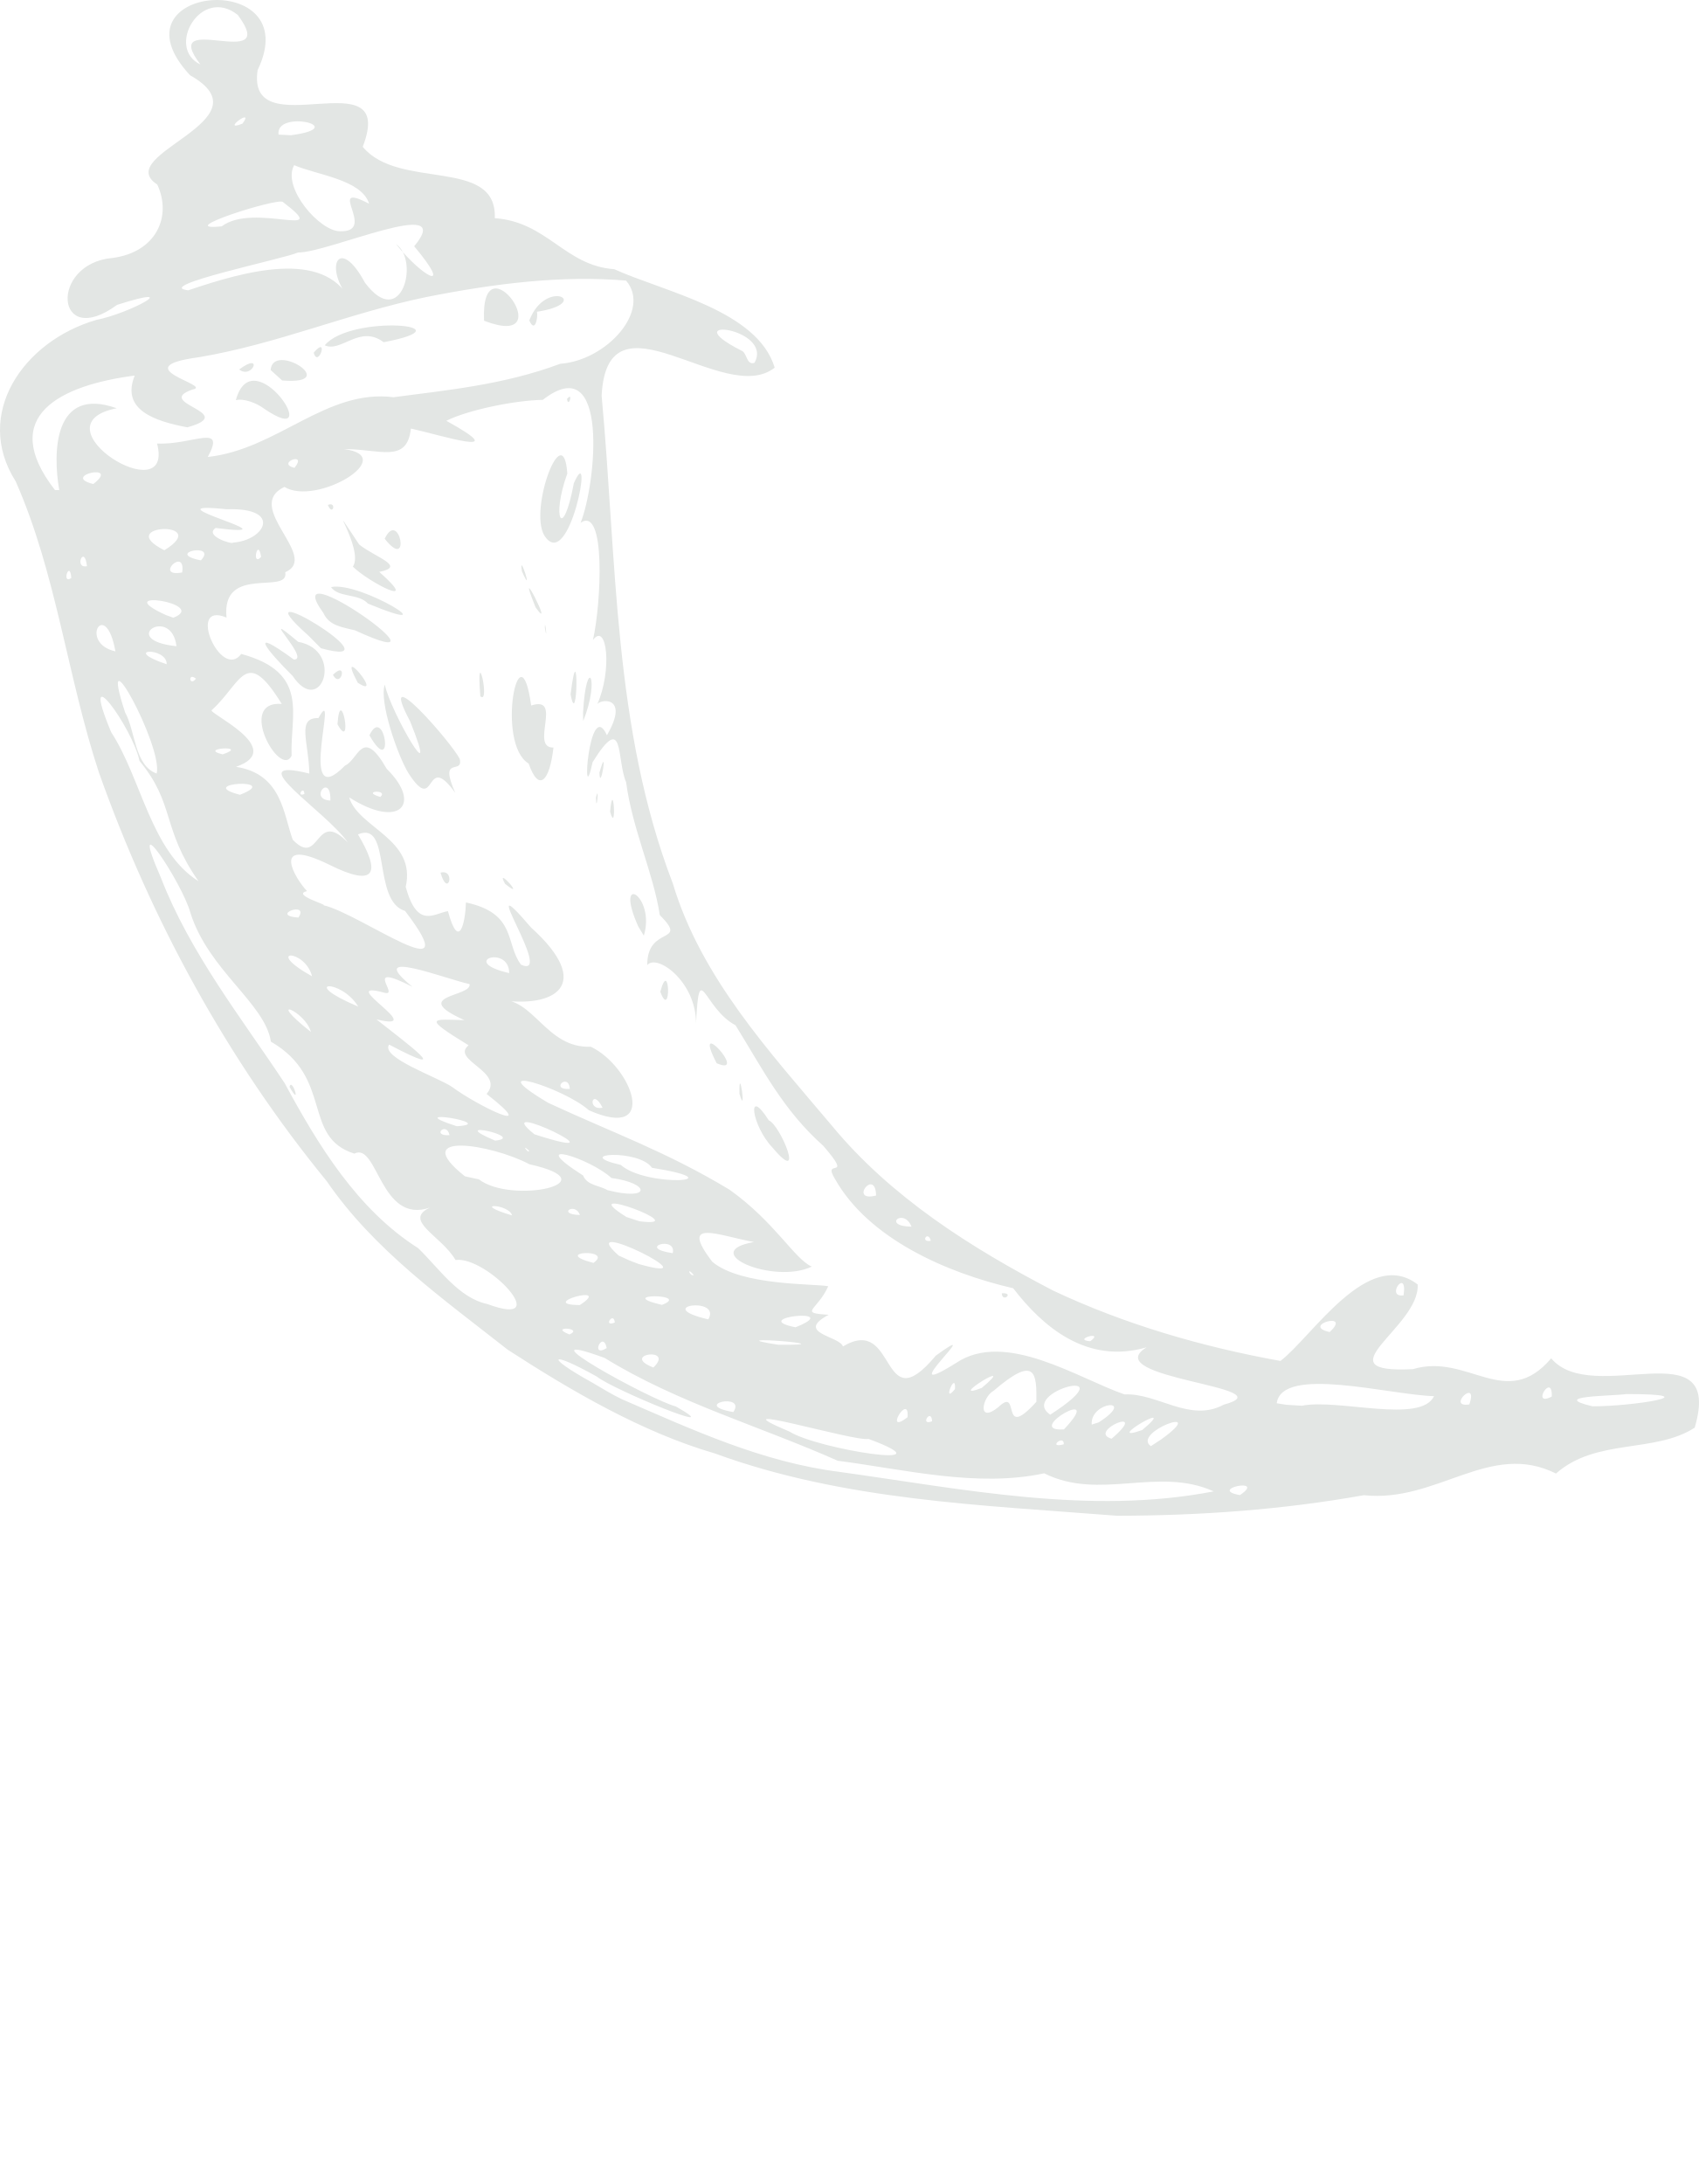
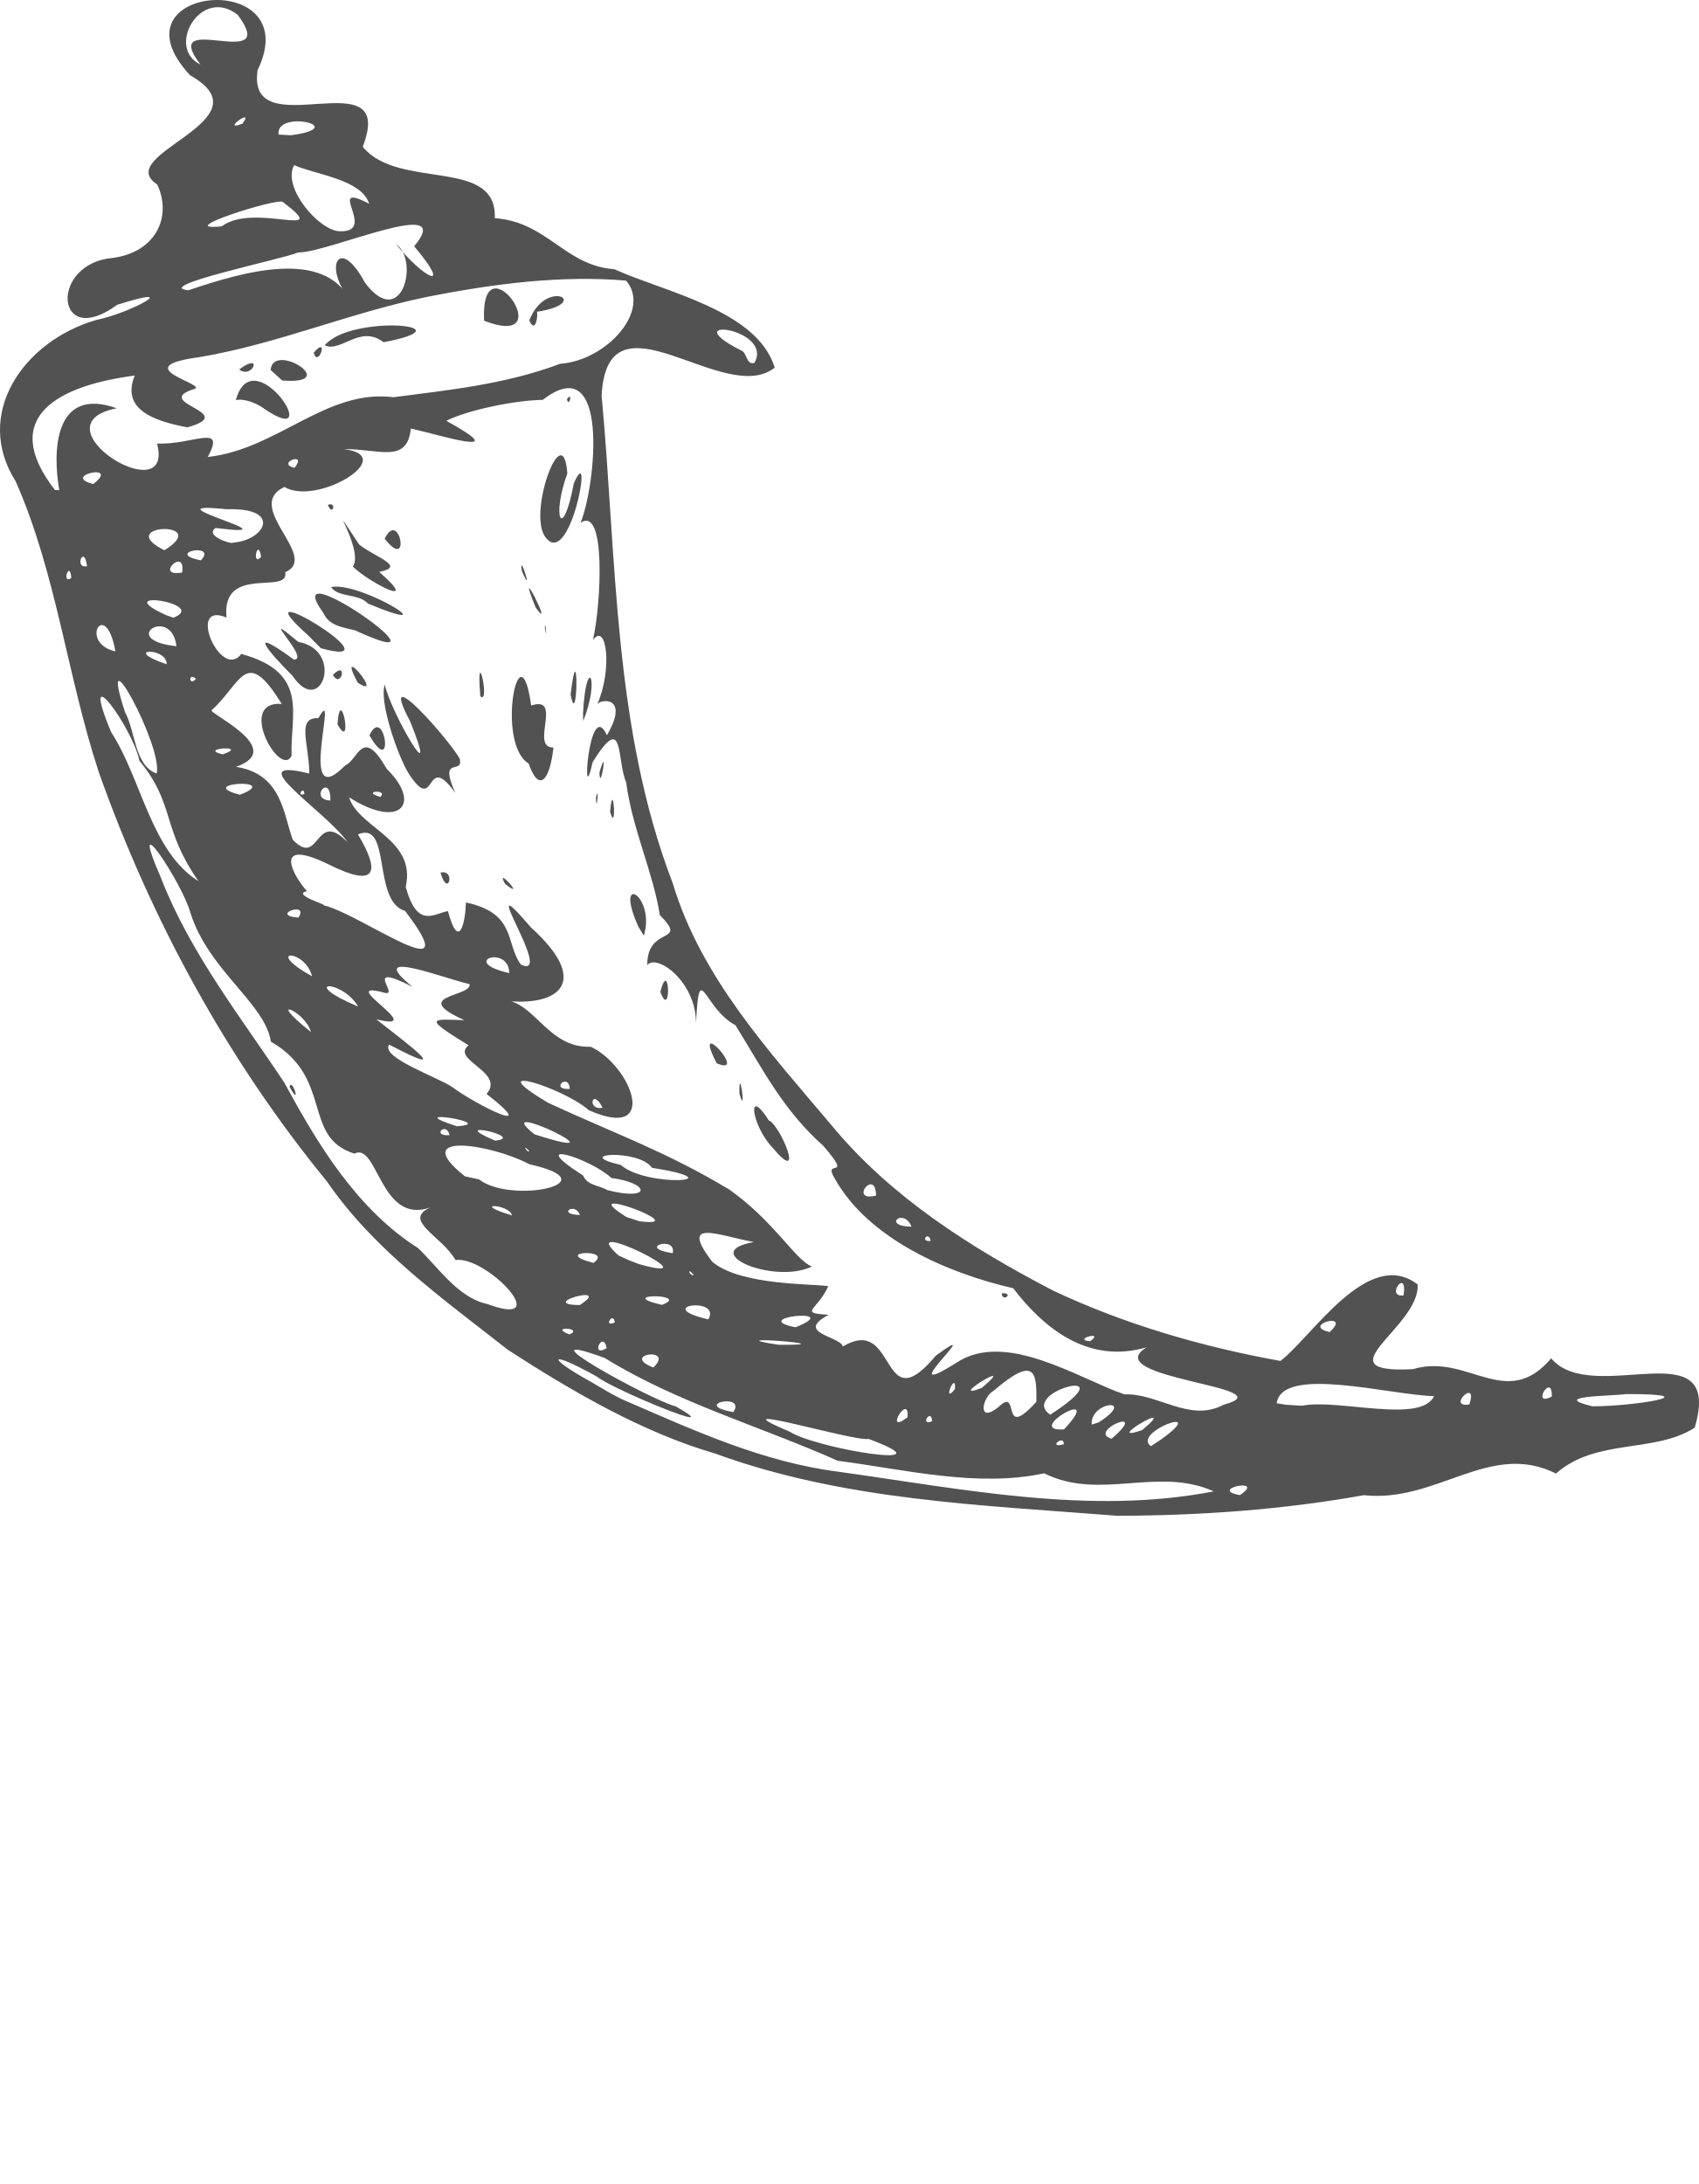
<svg xmlns="http://www.w3.org/2000/svg" width="1945" height="2500" viewBox="0 0 256 256" preserveAspectRatio="xMinYMin meet">
-   <path fill="#e3e6e4" d="M76.501 203.351c-9.75-7.67-20.153-15.02-27.26-25.377-14.961-18.264-26.477-39.405-34.35-61.625-4.76-14.45-6.39-29.941-12.53-43.83-6.414-10.091 1.105-21.114 12.157-24.32 4.917-.948 13.568-5.59 3.125-2.268-9.364 6.866-10.266-6.24-.666-7.07 6.552-.869 8.964-6.23 6.721-11.056-7.036-4.59 17.055-9.626 4.932-16.473-12.62-13.62 17.66-16.242 10.188-.771-1.786 11.895 21.166-2.185 15.836 11.554 5.415 6.599 20.272 1.505 19.899 10.757 7.886.542 10.593 7.173 17.988 7.683 7.677 3.466 21.58 6.192 24.188 14.837-7.61 6.023-25.227-12.443-26.078 4.232 2.302 24.638 1.715 50.017 10.726 73.478 4.262 14.204 14.6 25.385 23.931 36.45 8.933 10.834 21.03 18.466 33.363 24.887 10.815 5.1 22.475 8.48 34.265 10.606 4.78-3.656 13.221-17.25 20.675-11.522.36 6.449-14.796 13.471-.711 12.758 8.278-2.498 14.013 6.394 20.826-1.629 6.278 7.436 26.09-4.747 21.625 10.45-6.042 3.898-14.85 1.543-20.898 6.906-9.972-4.983-17.912 4.453-28.956 3.263-12.26 2.196-24.738 3.08-37.167 3.098-20.396-1.609-41.222-2.288-60.624-9.39-10.933-3.176-21.598-9.402-31.205-15.628zm17.224 7.468c10.672 4.61 21.109 9.475 32.807 10.946 18.558 2.577 37.723 6.552 56.346 2.93-8.428-3.805-17.145 1.478-25.541-2.72-10.07 2.164-20.878-.556-31.12-1.897-11.64-5.184-24.206-8.748-35.107-15.485-13.628-4.975 7.043 6.383 10.724 7.306 8.514 4.83-9.365-2.48-11.89-4.487-7.132-4.002-8.04-3.165-.704.896 1.477.864 2.936 1.773 4.485 2.511zm-20.31-14.353c10.345 3.832-.046-7.272-4.78-6.63-2.1-3.643-8.023-5.945-3.845-7.9-7.513 2.61-7.873-9.92-11.403-8.127-7.952-2.511-3.094-11.405-12.569-16.87-.864-5.756-9.41-10.745-12.13-19.423-1.203-4.446-9.658-17.203-4.466-5.33 4.42 11.43 12.195 21.227 18.669 31.003 5.022 9.31 10.96 19.048 20.108 24.855 3.087 2.962 6.061 7.493 10.415 8.422zm-29.791-32.715c.358-1.563 1.89 3.38 0 0zm42.183 37.305c2.288-1.026-3.296-1.294 0 0zm5.61 2.048c-.581-2.826-2.563 1.582 0 0zm7.03 2.93c3.341-3.187-5.16-2.01 0 0zm12.045 6.713c2.033-3.001-6.507-1.13 0 0zm-23.128-16.123c5.19-3.362-6.716-.047 0 0zm5.27 2.628c-.151-1.773-1.877.797 0 0zm26.345 16.445c4.237 2.675 24.738 5.859 11.902 1.098-2.153.452-23.803-6.127-11.902-1.098zM77.156 183.12c-.412-1.777-6.58-1.968 0 0zm12.26 7.155c3.197-2.23-6.624-1.72 0 0zm10.318 6.323c4.584-1.726-7.427-1.733 0 0zM72.16 177.686c4.97 3.811 20.05.49 7.611-2.275-5.656-3.015-18.407-5.08-9.715 1.818l2.104.457zm34.566 21.095c2.072-3.525-8.685-2.015 0 0zm-10.503-8.345c12.15 3.434-10.22-7.69-3-1.268l1.603.726 1.397.542zm21.058 12.17c11.508.11-10.398-1.588 0 0zm-49.547-31.578c-.452-2.144-2.838.178 0 0zm69.013 42.498c.307-3.87-3.754 2.884 0 0zm-49.37-30.472c-.7-2.04-3.596-.085 0 0zm-18.552-13.372c6.606-.398-9.05-2.91 0 0zm-21.978-14.204c-.823-3.17-7.186-5.694 0 0zm57.695 36.614c-1.21-1.381-.57.3 0 0zm35.905 22.037c-.11-2.113-1.955.796 0 0zm-39.083-25.32c.648-2.72-5.636-.825 0 0zm-26.752-16.956c4.918-.524-7.88-3.322 0 0zm45.252 28.119c7.663-3.035-7.468-1.479 0 0zm-23.535-15.975c8.827 1.136-10.508-6.01-1.942-.642l1.942.642zm30.68 18.864c8.247-4.923 5.527 11.542 13.989 1.393 8.343-6.094-7.207 7.533 3.073 1.086 7.441-4.977 18.426 2.36 25.365 4.747 4.988-.242 9.841 4.316 14.96 1.542 9.848-2.655-19.263-3.935-11.633-8.638-9.01 2.624-15.666-3.125-20.1-8.899-10.11-2.335-21.795-7.5-26.843-16.452-2.06-3.354 2.97.478-1.778-5.015-6.088-5.415-9.128-11.569-13.216-18.153-4.885-2.603-5.46-10.273-5.951-.254.04-6.324-5.898-10.581-7.35-8.815-.026-6.089 6.357-3.035 1.89-7.54-.96-6.311-4.126-12.888-5.075-20.016-1.476-3.433-.21-10.789-5.047-3.015-1.76 8.22-.582-10.096 2.158-4.06 3.596-6.16-1.296-5.435-1.492-4.584 2.342-5.198 1.485-12.575-.614-9.763 1.249-5.513 1.975-20.284-1.863-17.662 2.327-5.767 4.414-26.38-5.697-18.518-4.093.058-11.187 1.485-14.535 3.152 10.508 5.794-1.06 2.092-5.343 1.17-.556 5.362-4.793 3.047-10.09 3.099 8.462 1.046-4.12 8.65-8.964 5.696-6.304 3.008 5.434 10.528.124 12.855.655 3.499-9.652-1.267-8.847 6.828-6.115-2.578-.837 9.599 2.223 5.48 10.404 2.818 7.324 9.233 7.585 15.333-1.694 3.55-8.37-8.35-1.485-7.8-5.434-8.823-6.008-3.192-10.521.908-1.046.295 11.509 5.832 3.63 8.566 6.931 1.073 7.134 7.141 8.547 10.98 4.165 4.34 3.307-4.795 8.298.425-3.16-4.65-16.715-13.1-5.8-10.39-.06-4.676-1.976-8.45 1.372-8.359 3.316-5.996-3.472 14.792 3.996 7.168 2.065-.902 2.583-6.003 6.297.484 5.394 5.31 1.949 9.153-5.663 4.289 1.36 4.623 10.181 6.27 8.52 13.497 1.758 6.356 4.218 4.014 6.362 3.648 1.68 6.173 2.637 1.635 2.715-1.308 7.696 1.65 5.891 6.2 8.303 9.378 5.303 2.392-7.591-16.224 1.512-5.598 9.578 8.651 3.596 12.26-5.002 10.875 5.44-.44 7.191 7.357 14 7.082 6.205 2.955 10.41 14.294-.288 9.572-3.708-3.348-16.846-7.474-6.114-1.111 9.9 4.59 17.773 7.33 27.326 13.092 6.834 4.878 9.788 10.467 12.378 11.574-5.747 2.745-17.314-2.191-8.723-3.701-5.362-.975-11.39-3.688-6.258 2.988 4.368 3.649 15.465 3.262 17.46 3.674-1.687 3.715-4.583 4.01.065 4.297-5.186 2.766 1.668 3.198 2.145 4.773zm-10.606-29.955c-3.158-3.302-3.975-9.481-.562-4.108 1.753.707 5.605 10.105.562 4.108zm34.547 21.945c1.968-.13.058 1.496 0 0zm-39.528-30.04c-.126-4.99 1.136 3.85 0 0zm-3.434-4.617c-3.975-7.67 5.002 2.171 0 0zm-41.615-28.719c2.335-.623 1.151 3.987 0 0zm33.121 17.949c1.432-5.382 1.681 4.513 0 0zm-23.397-16.27c-1.647-2.968 3.447 2.787 0 0zm20.075 6.435c-3.76-8.422 2.668-4.604.837 1.38l-.837-1.38zm-34.624-23.09c-1.68-2.765-4.46-10.874-3.564-13.351.804 4.034 8.573 17.354 3.805 5.519-5.263-9.92 6.298 3.216 7.488 5.695.556 2.459-3.25-.673-.674 5.1-4.701-6.572-2.773 3.63-7.055-2.963zm-10.698-7.375c.438-6.428 2.446 4.407 0 0zm4.813 1.66c2.295-4.85 3.89 6.762 0 0zm-11.581-8.957c-3.983-3.964-6.867-7.612.189-2.46 2.714.105-6.041-8.297.655-2.668 7.035 1.283 3.471 11.543-.844 5.128zm6.081-.157c2.316-2.295 1.23 2.256 0 0zm3.747 1.196c-3.512-6.572 4.257 2.76 0 0zm-7.441-7.107c-11.58-10.314 14.549 5.387 1.89 1.908l-1.89-1.908zm33.185 19.276c-5.015-3.002-1.334-21.153.38-8.742 4.872-1.577-.27 6.415 3.36 6.336-.568 5.04-2.196 6.854-3.74 2.406zm12.274 7.258c.49-5.472 1.033 3.742 0 0zm-2.131-2.112c.549-2.334.052 2.753 0 0zm-41.06-27.81c-7.44-10.267 21.625 10.383 4.768 2.603-1.76-.464-3.884-.628-4.768-2.603zm23.639 12.53c-.705-8.645 1.57 1.43 0 0zm17.943 11.513c1.386-4.923.106 3.258 0 0zm-40.437-27.96c4.421-.948 18.322 7.762 5.558 2.485-1.418-1.57-4.446-.857-5.558-2.486zm37.971 18.924c.473-8.84 2.644-5.277.02 1.269l-.02-1.27zM53.171 85.375c1.804-2.643-4.788-11.947.947-3.336 2.48 1.968 7.173 3.296 3.028 4.126 6.519 5.749-1.588 1.557-3.975-.79zm32.805 19.244c1.244-10.07 1.1 5.898 0 0zM49.404 76.076c1.38-.59.732 1.836 0 0zm8.56 5.094c2.202-4.624 4.06 5.152 0 0zm24.135 13.424c-.02-1.772.457 2.583 0 0zm-1.4-3.092c-3.348-8.266 3.12 4.374 0 0zm-2.054-5.422c-.56-3.414 1.91 4.29 0 0zm3.348-5.44c-2.301-4.049 2.905-17.852 3.487-9.292-2.427 6.67-.7 10.398.986 1.452 3.127-7.036-.673 13.896-4.473 7.84zm3.44-20.526c1.002-1.23.223 1.483 0 0zm-5.746 113.21c-1.361-1.19.175.753 0 0zm11.835 5.984c6.584 1.694 6.552-1.021.6-1.832-3.197-2.974-13.3-6.133-4.256-.366.596 1.518 2.486 1.478 3.656 2.198zm-23.37-15.525c3.622 2.709 13.659 7.664 5.165 1.035 2.864-3.33-5.48-5.101-2.713-7.33-7.043-4.311-5.56-3.925-.621-3.787-8.462-3.787 1.222-3.499.765-5.44-3.263-.642-16.211-5.756-8.593.418-7.742-3.944-1.845 1.471-4.185.902-7.92-2.158 7.05 6.03-1.256 3.996 4.539 3.596 12.222 9.22 1.916 3.805-1.353 1.955 7.377 4.918 9.521 6.401zm12.377 7.115c15.047 4.846-7.383-5.931 0 0zm63.364 38.384c.196-2.988-2.054 2.55 0 0zm6.513 2.74c3.472-3.36.144 5.362 5.754-.823.058-4.428-.17-7.042-6.447-1.662-1.734.962-2.504 5.035.693 2.486zM47.024 147.098c-1.067-4.192-7.475-4.174 0 0zm6.95 4.556c-2.583-4.282-9.214-3.877 0 0zm39.568 23.861c3.866 3.434 17.741 2.518 4.69.426-1.93-2.858-12.268-2.171-4.69-.426zm54.385 33.593c5.944-4.99-5.76 2.223 0 0zm12.366 8.493c.038-1.602-2.563.7 0 0zm.02-2.243c6.584-6.97-6.376.412 0 0zM29.917 132.776c-5.61-8.004-3.485-11.601-8.899-18.14-1.028-5.002-9.285-16.341-4.27-4.329 4.59 7.03 5.95 17.91 13.17 22.469zm128.329 80.365c12.118-7.828-4.969-3.407 0 0zm9.247 3.622c6.068-5.206-3.839-1.086 0 0zm-122.53-78.515c1.734-2.583-4.485-.333 0 0zm120.6 76.043c5.872-3.785-1.353-3.204-1.065.346l1.065-.346zm-79.698-50.233c-.202-2.563-3.105.216 0 0zm4.924 2.832c-1.569-3.165-2.406.497 0 0zm84.197 49.959c7.526-5.429-4.557-1.041-1.576 1.033l1.576-1.033zm-2.883-1.393c6.133-5.134-6.468 2.275 0 0zm14.724 9.801c4.115-2.753-5.001-.889 0 0zm-138.09-88.872c5.512 1.235 22.042 13.581 12.293.857-4.995-1.478-2-13.687-7.094-11.529 3.42 5.715 2.81 8.14-4.37 4.545-9.016-4.408-5.067 2.178-3.3 3.996-2.408.549 3.177 2.086 2.47 2.13zm-25.13-19.845c.987-4.088-9.096-22.469-4.76-9.214 1.562 2.779 1.4 8.042 4.76 9.214zm46.126 28.437c-2.844-2.373-.137-.34 0 0zm6.99 1.63c0-4.33-7.728-1.76 0 0zm60.618 38.207c-1.157-2.957-4.57-.066 0 0zm2.91 2.124c-.433-1.654-1.682.321 0 0zm24.024 15.138c2.309-1.706-2.884-.221 0 0zM36.156 119.744c6.61-2.558-7.083-1.825 0 0zm95.848 60.38c-.077-4.276-4.217 1.067 0 0zm-98.458-66.469c4.244-1.43-3.93-.94 0 0zm12.32 5.97c-.073-1.405-1.301.537 0 0zm150.3 92.168c5.46-1.105 17.904 2.78 19.911-1.444-6.63-.164-22.932-4.683-23.704 1.071l1.452.23 2.342.143zm-146.384-91.18c.1-4.336-3.38-.163 0 0zM17.39 98.138c-1.471-8.26-5.598-1.25 0 0zm7.722 1.942c.099-2.655-7.07-2.387 0 0zm4.414 2.171c-1.275-1.034-.994 1.3 0 0zM57.31 120.07c1.309-1.204-3.099-.889 0 0zm-30.72-22.71c-.751-6.238-8.952-.935 0 0zM10.745 87.08c-.223-2.877-1.544 1.085 0 0zm2.36-1.777c-.385-3.415-2.027.43 0 0zM26.12 93.07c5.506-2.158-10.026-4.473-1.125-.405l1.125.405zm174.226 107.62c3.524-3.23-4.473-1 0 0zm21.049 10.907c1.413-4.171-3.558.55 0 0zM27.45 86.25c.583-4.04-4.367.804 0 0zM8.927 73.84c-.994-5.702-.857-15.714 8.658-12.333-12.7 2.524 8.795 15.79 6.081 5.315 5.342.263 10.45-3.157 7.644 2.027 10.528-1.157 17.82-10.285 27.987-9.003 7.918-1.052 16.576-1.844 25.11-5.035 7.016-.504 13.77-8.057 9.927-12.536-9.567-.81-19.586.386-30.159 2.492-11.717 2.432-22.362 7.061-34.186 9.05-11.529 1.55 2.315 4.263-.988 4.871-6.01 2.086 7.174 3.492-.778 5.695-4.91-.934-10.024-2.621-7.925-7.8C9.26 58.021-.444 62.598 8.28 73.832l.648.006zm26.608-13.55c2.583-9.533 13.862 7.848 4.237 1.269-1.145-.864-3.042-1.564-4.237-1.269zm.502-4.624c3.735-2.778 1.982 1.564 0 0zm4.741.08c.342-4.388 10.863 2.321 1.734 1.576l-1.734-1.577zm6.487-2.609c2.374-2.774.688 2.458 0 0zm1.662-1.111c3.949-4.741 22.343-3.029 8.879-.466-3.61-2.72-6.375 1.602-8.879.466zm24.01-3.702c-.594-12.955 11.934 4.597 0 0zm6.815-.04c2.49-6.525 9.67-2.621 1.157-1.314.182.7-.255 3.375-1.157 1.314zM24.765 82.902c7.44-4.558-7.9-3.955 0 0zm5.505 1.524c2.61-2.772-5.676-1.125 0 0zM14.054 72.924c4.25-3.27-5.035-1.242 0 0zm219.764 137.483c.124-3.793-3.25 1.706 0 0zm-22.331-15.243c.634-4.36-2.87.38 0 0zm28.471 16.715c5.945.02 18.014-1.852 5.08-1.845-2.033.315-11.828.25-5.08 1.845zM35.11 81.75c4.813-.327 7.526-5.304-.936-5.022-13.11-1.353 11.567 4.493-1.68 2.819-1.778 1.177 2.51 2.53 2.616 2.203zm4.237 2.146c-.504-3.087-1.492 1.64 0 0zm5.028-13.406c2.086-2.59-2.89-.693 0 0zM28.367 43.74c8.593-2.916 20.337-6.199 24.392 1.44-4.127-4.963-1.667-9.855 2.23-2.59 5.512 7.344 8.27-3.341 4.687-5.807 4.088 5.074 8.73 7.475 2.733.322 6.52-7.841-13.045 1.026-17.491.934-2.138.96-22.089 5.087-16.55 5.701zm5.035-9.637c4.899-3.694 16.943 2.203 9.214-3.676-.758-.666-16.922 4.46-9.214 3.676zm17.859.738c5.728.144-2.471-7.703 4.355-4.146-1.118-3.661-7.951-4.348-11.292-5.812-1.89 3.348 3.843 10.004 6.937 9.958zM36.534 18.63c1.982-2.687-3.478 1.367 0 0zm7.3 1.745c9.238-1.222-2.356-3.975-1.866-.097l1.865.097zM30.204 9.717c-6.507-8.494 12.235 1.426 5.623-7.468-5.564-4.426-10.906 4.99-5.623 7.468zm83.47 44.957c2.984-5.285-12.312-7.128-2.007-1.872.948.315.734 2.237 2.007 1.872zM53.108 251.495c-.66 2.606-1.069 6.979-1.222" />
+   <path fill="#525252" d="M76.501 203.351c-9.75-7.67-20.153-15.02-27.26-25.377-14.961-18.264-26.477-39.405-34.35-61.625-4.76-14.45-6.39-29.941-12.53-43.83-6.414-10.091 1.105-21.114 12.157-24.32 4.917-.948 13.568-5.59 3.125-2.268-9.364 6.866-10.266-6.24-.666-7.07 6.552-.869 8.964-6.23 6.721-11.056-7.036-4.59 17.055-9.626 4.932-16.473-12.62-13.62 17.66-16.242 10.188-.771-1.786 11.895 21.166-2.185 15.836 11.554 5.415 6.599 20.272 1.505 19.899 10.757 7.886.542 10.593 7.173 17.988 7.683 7.677 3.466 21.58 6.192 24.188 14.837-7.61 6.023-25.227-12.443-26.078 4.232 2.302 24.638 1.715 50.017 10.726 73.478 4.262 14.204 14.6 25.385 23.931 36.45 8.933 10.834 21.03 18.466 33.363 24.887 10.815 5.1 22.475 8.48 34.265 10.606 4.78-3.656 13.221-17.25 20.675-11.522.36 6.449-14.796 13.471-.711 12.758 8.278-2.498 14.013 6.394 20.826-1.629 6.278 7.436 26.09-4.747 21.625 10.45-6.042 3.898-14.85 1.543-20.898 6.906-9.972-4.983-17.912 4.453-28.956 3.263-12.26 2.196-24.738 3.08-37.167 3.098-20.396-1.609-41.222-2.288-60.624-9.39-10.933-3.176-21.598-9.402-31.205-15.628zm17.224 7.468c10.672 4.61 21.109 9.475 32.807 10.946 18.558 2.577 37.723 6.552 56.346 2.93-8.428-3.805-17.145 1.478-25.541-2.72-10.07 2.164-20.878-.556-31.12-1.897-11.64-5.184-24.206-8.748-35.107-15.485-13.628-4.975 7.043 6.383 10.724 7.306 8.514 4.83-9.365-2.48-11.89-4.487-7.132-4.002-8.04-3.165-.704.896 1.477.864 2.936 1.773 4.485 2.511zm-20.31-14.353c10.345 3.832-.046-7.272-4.78-6.63-2.1-3.643-8.023-5.945-3.845-7.9-7.513 2.61-7.873-9.92-11.403-8.127-7.952-2.511-3.094-11.405-12.569-16.87-.864-5.756-9.41-10.745-12.13-19.423-1.203-4.446-9.658-17.203-4.466-5.33 4.42 11.43 12.195 21.227 18.669 31.003 5.022 9.31 10.96 19.048 20.108 24.855 3.087 2.962 6.061 7.493 10.415 8.422zm-29.791-32.715c.358-1.563 1.89 3.38 0 0zm42.183 37.305c2.288-1.026-3.296-1.294 0 0zm5.61 2.048c-.581-2.826-2.563 1.582 0 0zm7.03 2.93c3.341-3.187-5.16-2.01 0 0zm12.045 6.713c2.033-3.001-6.507-1.13 0 0zm-23.128-16.123c5.19-3.362-6.716-.047 0 0zm5.27 2.628c-.151-1.773-1.877.797 0 0zm26.345 16.445c4.237 2.675 24.738 5.859 11.902 1.098-2.153.452-23.803-6.127-11.902-1.098zM77.156 183.12c-.412-1.777-6.58-1.968 0 0zm12.26 7.155c3.197-2.23-6.624-1.72 0 0zm10.318 6.323c4.584-1.726-7.427-1.733 0 0zM72.16 177.686c4.97 3.811 20.05.49 7.611-2.275-5.656-3.015-18.407-5.08-9.715 1.818l2.104.457zm34.566 21.095c2.072-3.525-8.685-2.015 0 0zm-10.503-8.345c12.15 3.434-10.22-7.69-3-1.268l1.603.726 1.397.542zm21.058 12.17c11.508.11-10.398-1.588 0 0zm-49.547-31.578c-.452-2.144-2.838.178 0 0zm69.013 42.498c.307-3.87-3.754 2.884 0 0zm-49.37-30.472c-.7-2.04-3.596-.085 0 0zm-18.552-13.372c6.606-.398-9.05-2.91 0 0zm-21.978-14.204c-.823-3.17-7.186-5.694 0 0zm57.695 36.614c-1.21-1.381-.57.3 0 0zm35.905 22.037c-.11-2.113-1.955.796 0 0zm-39.083-25.32c.648-2.72-5.636-.825 0 0zm-26.752-16.956c4.918-.524-7.88-3.322 0 0zm45.252 28.119c7.663-3.035-7.468-1.479 0 0zm-23.535-15.975c8.827 1.136-10.508-6.01-1.942-.642l1.942.642zm30.68 18.864c8.247-4.923 5.527 11.542 13.989 1.393 8.343-6.094-7.207 7.533 3.073 1.086 7.441-4.977 18.426 2.36 25.365 4.747 4.988-.242 9.841 4.316 14.96 1.542 9.848-2.655-19.263-3.935-11.633-8.638-9.01 2.624-15.666-3.125-20.1-8.899-10.11-2.335-21.795-7.5-26.843-16.452-2.06-3.354 2.97.478-1.778-5.015-6.088-5.415-9.128-11.569-13.216-18.153-4.885-2.603-5.46-10.273-5.951-.254.04-6.324-5.898-10.581-7.35-8.815-.026-6.089 6.357-3.035 1.89-7.54-.96-6.311-4.126-12.888-5.075-20.016-1.476-3.433-.21-10.789-5.047-3.015-1.76 8.22-.582-10.096 2.158-4.06 3.596-6.16-1.296-5.435-1.492-4.584 2.342-5.198 1.485-12.575-.614-9.763 1.249-5.513 1.975-20.284-1.863-17.662 2.327-5.767 4.414-26.38-5.697-18.518-4.093.058-11.187 1.485-14.535 3.152 10.508 5.794-1.06 2.092-5.343 1.17-.556 5.362-4.793 3.047-10.09 3.099 8.462 1.046-4.12 8.65-8.964 5.696-6.304 3.008 5.434 10.528.124 12.855.655 3.499-9.652-1.267-8.847 6.828-6.115-2.578-.837 9.599 2.223 5.48 10.404 2.818 7.324 9.233 7.585 15.333-1.694 3.55-8.37-8.35-1.485-7.8-5.434-8.823-6.008-3.192-10.521.908-1.046.295 11.509 5.832 3.63 8.566 6.931 1.073 7.134 7.141 8.547 10.98 4.165 4.34 3.307-4.795 8.298.425-3.16-4.65-16.715-13.1-5.8-10.39-.06-4.676-1.976-8.45 1.372-8.359 3.316-5.996-3.472 14.792 3.996 7.168 2.065-.902 2.583-6.003 6.297.484 5.394 5.31 1.949 9.153-5.663 4.289 1.36 4.623 10.181 6.27 8.52 13.497 1.758 6.356 4.218 4.014 6.362 3.648 1.68 6.173 2.637 1.635 2.715-1.308 7.696 1.65 5.891 6.2 8.303 9.378 5.303 2.392-7.591-16.224 1.512-5.598 9.578 8.651 3.596 12.26-5.002 10.875 5.44-.44 7.191 7.357 14 7.082 6.205 2.955 10.41 14.294-.288 9.572-3.708-3.348-16.846-7.474-6.114-1.111 9.9 4.59 17.773 7.33 27.326 13.092 6.834 4.878 9.788 10.467 12.378 11.574-5.747 2.745-17.314-2.191-8.723-3.701-5.362-.975-11.39-3.688-6.258 2.988 4.368 3.649 15.465 3.262 17.46 3.674-1.687 3.715-4.583 4.01.065 4.297-5.186 2.766 1.668 3.198 2.145 4.773zm-10.606-29.955c-3.158-3.302-3.975-9.481-.562-4.108 1.753.707 5.605 10.105.562 4.108zm34.547 21.945c1.968-.13.058 1.496 0 0zm-39.528-30.04c-.126-4.99 1.136 3.85 0 0zm-3.434-4.617c-3.975-7.67 5.002 2.171 0 0zm-41.615-28.719c2.335-.623 1.151 3.987 0 0zm33.121 17.949c1.432-5.382 1.681 4.513 0 0zm-23.397-16.27c-1.647-2.968 3.447 2.787 0 0zm20.075 6.435c-3.76-8.422 2.668-4.604.837 1.38l-.837-1.38zm-34.624-23.09c-1.68-2.765-4.46-10.874-3.564-13.351.804 4.034 8.573 17.354 3.805 5.519-5.263-9.92 6.298 3.216 7.488 5.695.556 2.459-3.25-.673-.674 5.1-4.701-6.572-2.773 3.63-7.055-2.963zm-10.698-7.375c.438-6.428 2.446 4.407 0 0zm4.813 1.66c2.295-4.85 3.89 6.762 0 0zm-11.581-8.957c-3.983-3.964-6.867-7.612.189-2.46 2.714.105-6.041-8.297.655-2.668 7.035 1.283 3.471 11.543-.844 5.128zm6.081-.157c2.316-2.295 1.23 2.256 0 0zm3.747 1.196c-3.512-6.572 4.257 2.76 0 0zm-7.441-7.107c-11.58-10.314 14.549 5.387 1.89 1.908l-1.89-1.908zm33.185 19.276c-5.015-3.002-1.334-21.153.38-8.742 4.872-1.577-.27 6.415 3.36 6.336-.568 5.04-2.196 6.854-3.74 2.406zm12.274 7.258c.49-5.472 1.033 3.742 0 0zm-2.131-2.112c.549-2.334.052 2.753 0 0zm-41.06-27.81c-7.44-10.267 21.625 10.383 4.768 2.603-1.76-.464-3.884-.628-4.768-2.603zm23.639 12.53c-.705-8.645 1.57 1.43 0 0zm17.943 11.513c1.386-4.923.106 3.258 0 0zm-40.437-27.96c4.421-.948 18.322 7.762 5.558 2.485-1.418-1.57-4.446-.857-5.558-2.486zm37.971 18.924c.473-8.84 2.644-5.277.02 1.269l-.02-1.27zM53.171 85.375c1.804-2.643-4.788-11.947.947-3.336 2.48 1.968 7.173 3.296 3.028 4.126 6.519 5.749-1.588 1.557-3.975-.79zm32.805 19.244c1.244-10.07 1.1 5.898 0 0zM49.404 76.076c1.38-.59.732 1.836 0 0zm8.56 5.094c2.202-4.624 4.06 5.152 0 0zm24.135 13.424c-.02-1.772.457 2.583 0 0zm-1.4-3.092c-3.348-8.266 3.12 4.374 0 0zm-2.054-5.422c-.56-3.414 1.91 4.29 0 0zm3.348-5.44c-2.301-4.049 2.905-17.852 3.487-9.292-2.427 6.67-.7 10.398.986 1.452 3.127-7.036-.673 13.896-4.473 7.84zm3.44-20.526c1.002-1.23.223 1.483 0 0zm-5.746 113.21c-1.361-1.19.175.753 0 0zm11.835 5.984c6.584 1.694 6.552-1.021.6-1.832-3.197-2.974-13.3-6.133-4.256-.366.596 1.518 2.486 1.478 3.656 2.198zm-23.37-15.525c3.622 2.709 13.659 7.664 5.165 1.035 2.864-3.33-5.48-5.101-2.713-7.33-7.043-4.311-5.56-3.925-.621-3.787-8.462-3.787 1.222-3.499.765-5.44-3.263-.642-16.211-5.756-8.593.418-7.742-3.944-1.845 1.471-4.185.902-7.92-2.158 7.05 6.03-1.256 3.996 4.539 3.596 12.222 9.22 1.916 3.805-1.353 1.955 7.377 4.918 9.521 6.401zm12.377 7.115c15.047 4.846-7.383-5.931 0 0zm63.364 38.384c.196-2.988-2.054 2.55 0 0zm6.513 2.74c3.472-3.36.144 5.362 5.754-.823.058-4.428-.17-7.042-6.447-1.662-1.734.962-2.504 5.035.693 2.486zM47.024 147.098c-1.067-4.192-7.475-4.174 0 0zm6.95 4.556c-2.583-4.282-9.214-3.877 0 0zm39.568 23.861c3.866 3.434 17.741 2.518 4.69.426-1.93-2.858-12.268-2.171-4.69-.426zm54.385 33.593c5.944-4.99-5.76 2.223 0 0zm12.366 8.493c.038-1.602-2.563.7 0 0zm.02-2.243c6.584-6.97-6.376.412 0 0zM29.917 132.776c-5.61-8.004-3.485-11.601-8.899-18.14-1.028-5.002-9.285-16.341-4.27-4.329 4.59 7.03 5.95 17.91 13.17 22.469zm128.329 80.365c12.118-7.828-4.969-3.407 0 0zm9.247 3.622c6.068-5.206-3.839-1.086 0 0zm-122.53-78.515c1.734-2.583-4.485-.333 0 0zm120.6 76.043c5.872-3.785-1.353-3.204-1.065.346l1.065-.346zm-79.698-50.233c-.202-2.563-3.105.216 0 0zm4.924 2.832c-1.569-3.165-2.406.497 0 0zm84.197 49.959c7.526-5.429-4.557-1.041-1.576 1.033l1.576-1.033zm-2.883-1.393c6.133-5.134-6.468 2.275 0 0zm14.724 9.801c4.115-2.753-5.001-.889 0 0zm-138.09-88.872c5.512 1.235 22.042 13.581 12.293.857-4.995-1.478-2-13.687-7.094-11.529 3.42 5.715 2.81 8.14-4.37 4.545-9.016-4.408-5.067 2.178-3.3 3.996-2.408.549 3.177 2.086 2.47 2.13zm-25.13-19.845c.987-4.088-9.096-22.469-4.76-9.214 1.562 2.779 1.4 8.042 4.76 9.214zm46.126 28.437c-2.844-2.373-.137-.34 0 0zm6.99 1.63c0-4.33-7.728-1.76 0 0zm60.618 38.207c-1.157-2.957-4.57-.066 0 0zm2.91 2.124c-.433-1.654-1.682.321 0 0zm24.024 15.138c2.309-1.706-2.884-.221 0 0zM36.156 119.744c6.61-2.558-7.083-1.825 0 0zm95.848 60.38c-.077-4.276-4.217 1.067 0 0zm-98.458-66.469c4.244-1.43-3.93-.94 0 0zm12.32 5.97c-.073-1.405-1.301.537 0 0zm150.3 92.168c5.46-1.105 17.904 2.78 19.911-1.444-6.63-.164-22.932-4.683-23.704 1.071l1.452.23 2.342.143zm-146.384-91.18c.1-4.336-3.38-.163 0 0zM17.39 98.138c-1.471-8.26-5.598-1.25 0 0zm7.722 1.942c.099-2.655-7.07-2.387 0 0zm4.414 2.171c-1.275-1.034-.994 1.3 0 0zM57.31 120.07c1.309-1.204-3.099-.889 0 0zm-30.72-22.71c-.751-6.238-8.952-.935 0 0zM10.745 87.08c-.223-2.877-1.544 1.085 0 0zm2.36-1.777c-.385-3.415-2.027.43 0 0zM26.12 93.07c5.506-2.158-10.026-4.473-1.125-.405l1.125.405zm174.226 107.62c3.524-3.23-4.473-1 0 0zm21.049 10.907c1.413-4.171-3.558.55 0 0zM27.45 86.25c.583-4.04-4.367.804 0 0zM8.927 73.84c-.994-5.702-.857-15.714 8.658-12.333-12.7 2.524 8.795 15.79 6.081 5.315 5.342.263 10.45-3.157 7.644 2.027 10.528-1.157 17.82-10.285 27.987-9.003 7.918-1.052 16.576-1.844 25.11-5.035 7.016-.504 13.77-8.057 9.927-12.536-9.567-.81-19.586.386-30.159 2.492-11.717 2.432-22.362 7.061-34.186 9.05-11.529 1.55 2.315 4.263-.988 4.871-6.01 2.086 7.174 3.492-.778 5.695-4.91-.934-10.024-2.621-7.925-7.8C9.26 58.021-.444 62.598 8.28 73.832l.648.006zm26.608-13.55c2.583-9.533 13.862 7.848 4.237 1.269-1.145-.864-3.042-1.564-4.237-1.269zm.502-4.624c3.735-2.778 1.982 1.564 0 0zm4.741.08c.342-4.388 10.863 2.321 1.734 1.576l-1.734-1.577zm6.487-2.609c2.374-2.774.688 2.458 0 0zm1.662-1.111c3.949-4.741 22.343-3.029 8.879-.466-3.61-2.72-6.375 1.602-8.879.466zm24.01-3.702c-.594-12.955 11.934 4.597 0 0zm6.815-.04c2.49-6.525 9.67-2.621 1.157-1.314.182.7-.255 3.375-1.157 1.314zM24.765 82.902c7.44-4.558-7.9-3.955 0 0zm5.505 1.524c2.61-2.772-5.676-1.125 0 0zM14.054 72.924c4.25-3.27-5.035-1.242 0 0zm219.764 137.483c.124-3.793-3.25 1.706 0 0zm-22.331-15.243c.634-4.36-2.87.38 0 0zm28.471 16.715c5.945.02 18.014-1.852 5.08-1.845-2.033.315-11.828.25-5.08 1.845zM35.11 81.75c4.813-.327 7.526-5.304-.936-5.022-13.11-1.353 11.567 4.493-1.68 2.819-1.778 1.177 2.51 2.53 2.616 2.203zm4.237 2.146c-.504-3.087-1.492 1.64 0 0zm5.028-13.406c2.086-2.59-2.89-.693 0 0zM28.367 43.74c8.593-2.916 20.337-6.199 24.392 1.44-4.127-4.963-1.667-9.855 2.23-2.59 5.512 7.344 8.27-3.341 4.687-5.807 4.088 5.074 8.73 7.475 2.733.322 6.52-7.841-13.045 1.026-17.491.934-2.138.96-22.089 5.087-16.55 5.701zm5.035-9.637c4.899-3.694 16.943 2.203 9.214-3.676-.758-.666-16.922 4.46-9.214 3.676zm17.859.738c5.728.144-2.471-7.703 4.355-4.146-1.118-3.661-7.951-4.348-11.292-5.812-1.89 3.348 3.843 10.004 6.937 9.958zM36.534 18.63c1.982-2.687-3.478 1.367 0 0zm7.3 1.745c9.238-1.222-2.356-3.975-1.866-.097l1.865.097zM30.204 9.717c-6.507-8.494 12.235 1.426 5.623-7.468-5.564-4.426-10.906 4.99-5.623 7.468zm83.47 44.957c2.984-5.285-12.312-7.128-2.007-1.872.948.315.734 2.237 2.007 1.872zM53.108 251.495c-.66 2.606-1.069 6.979-1.222" />
</svg>
